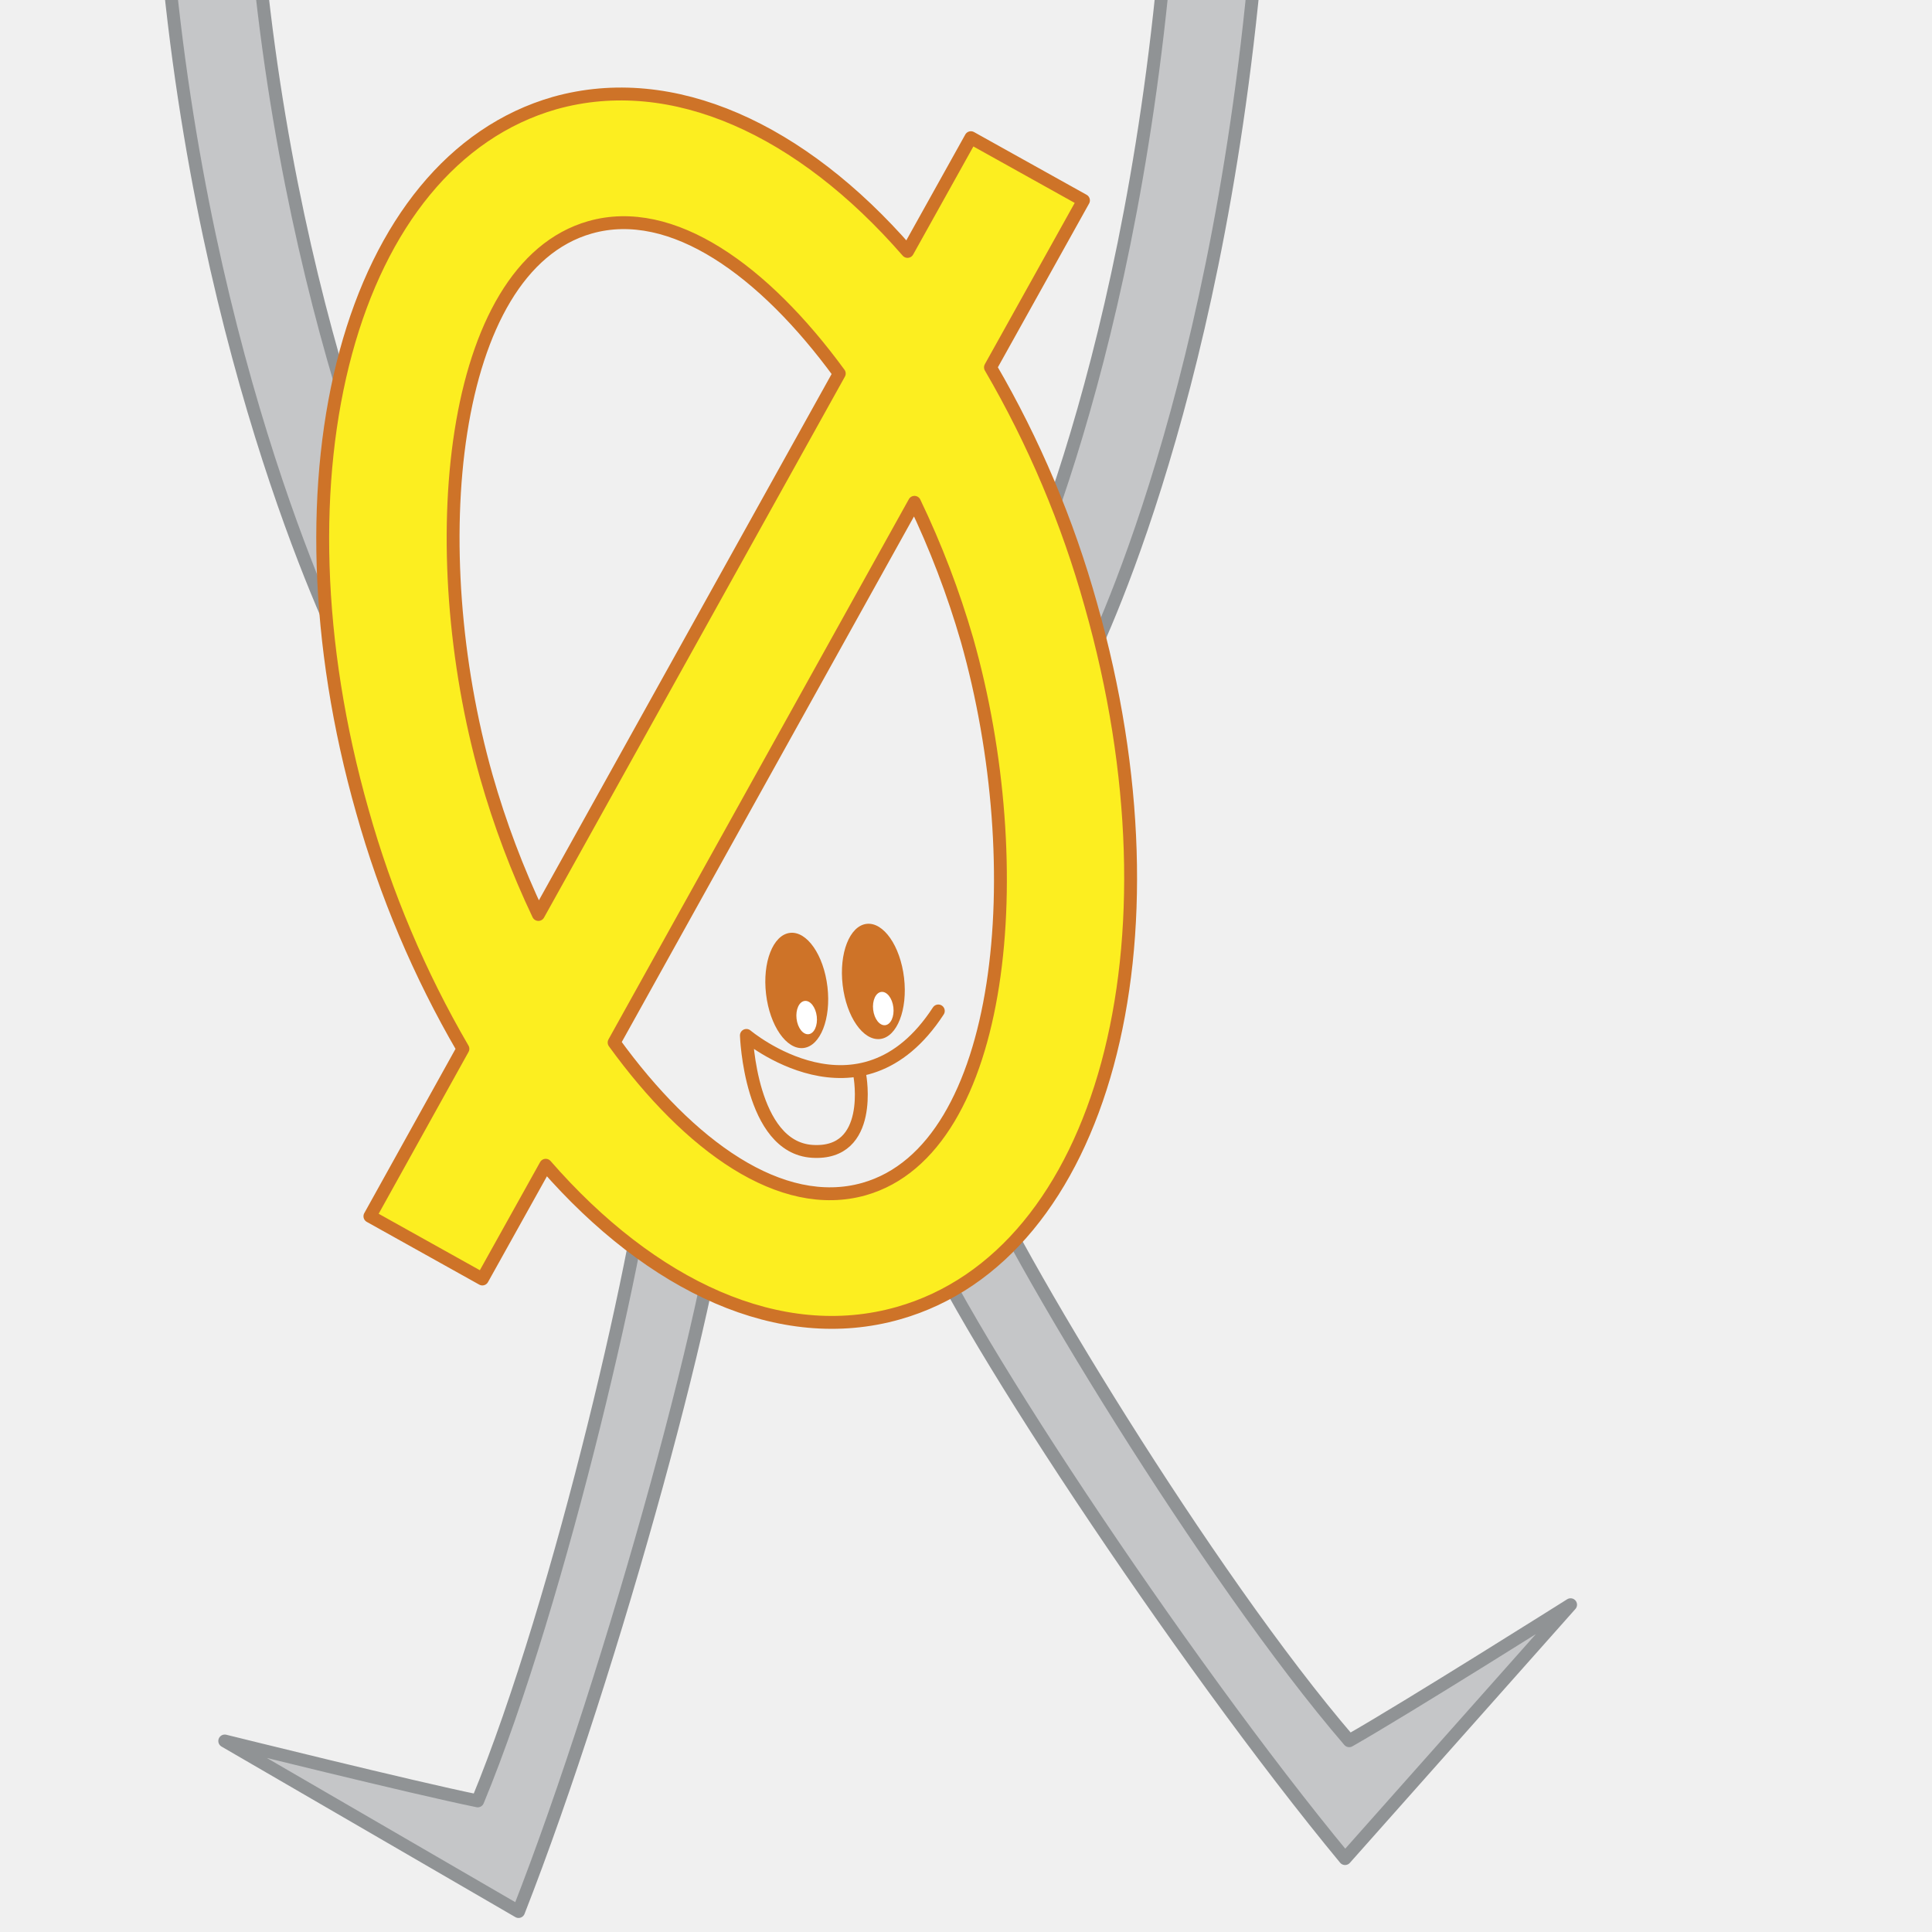
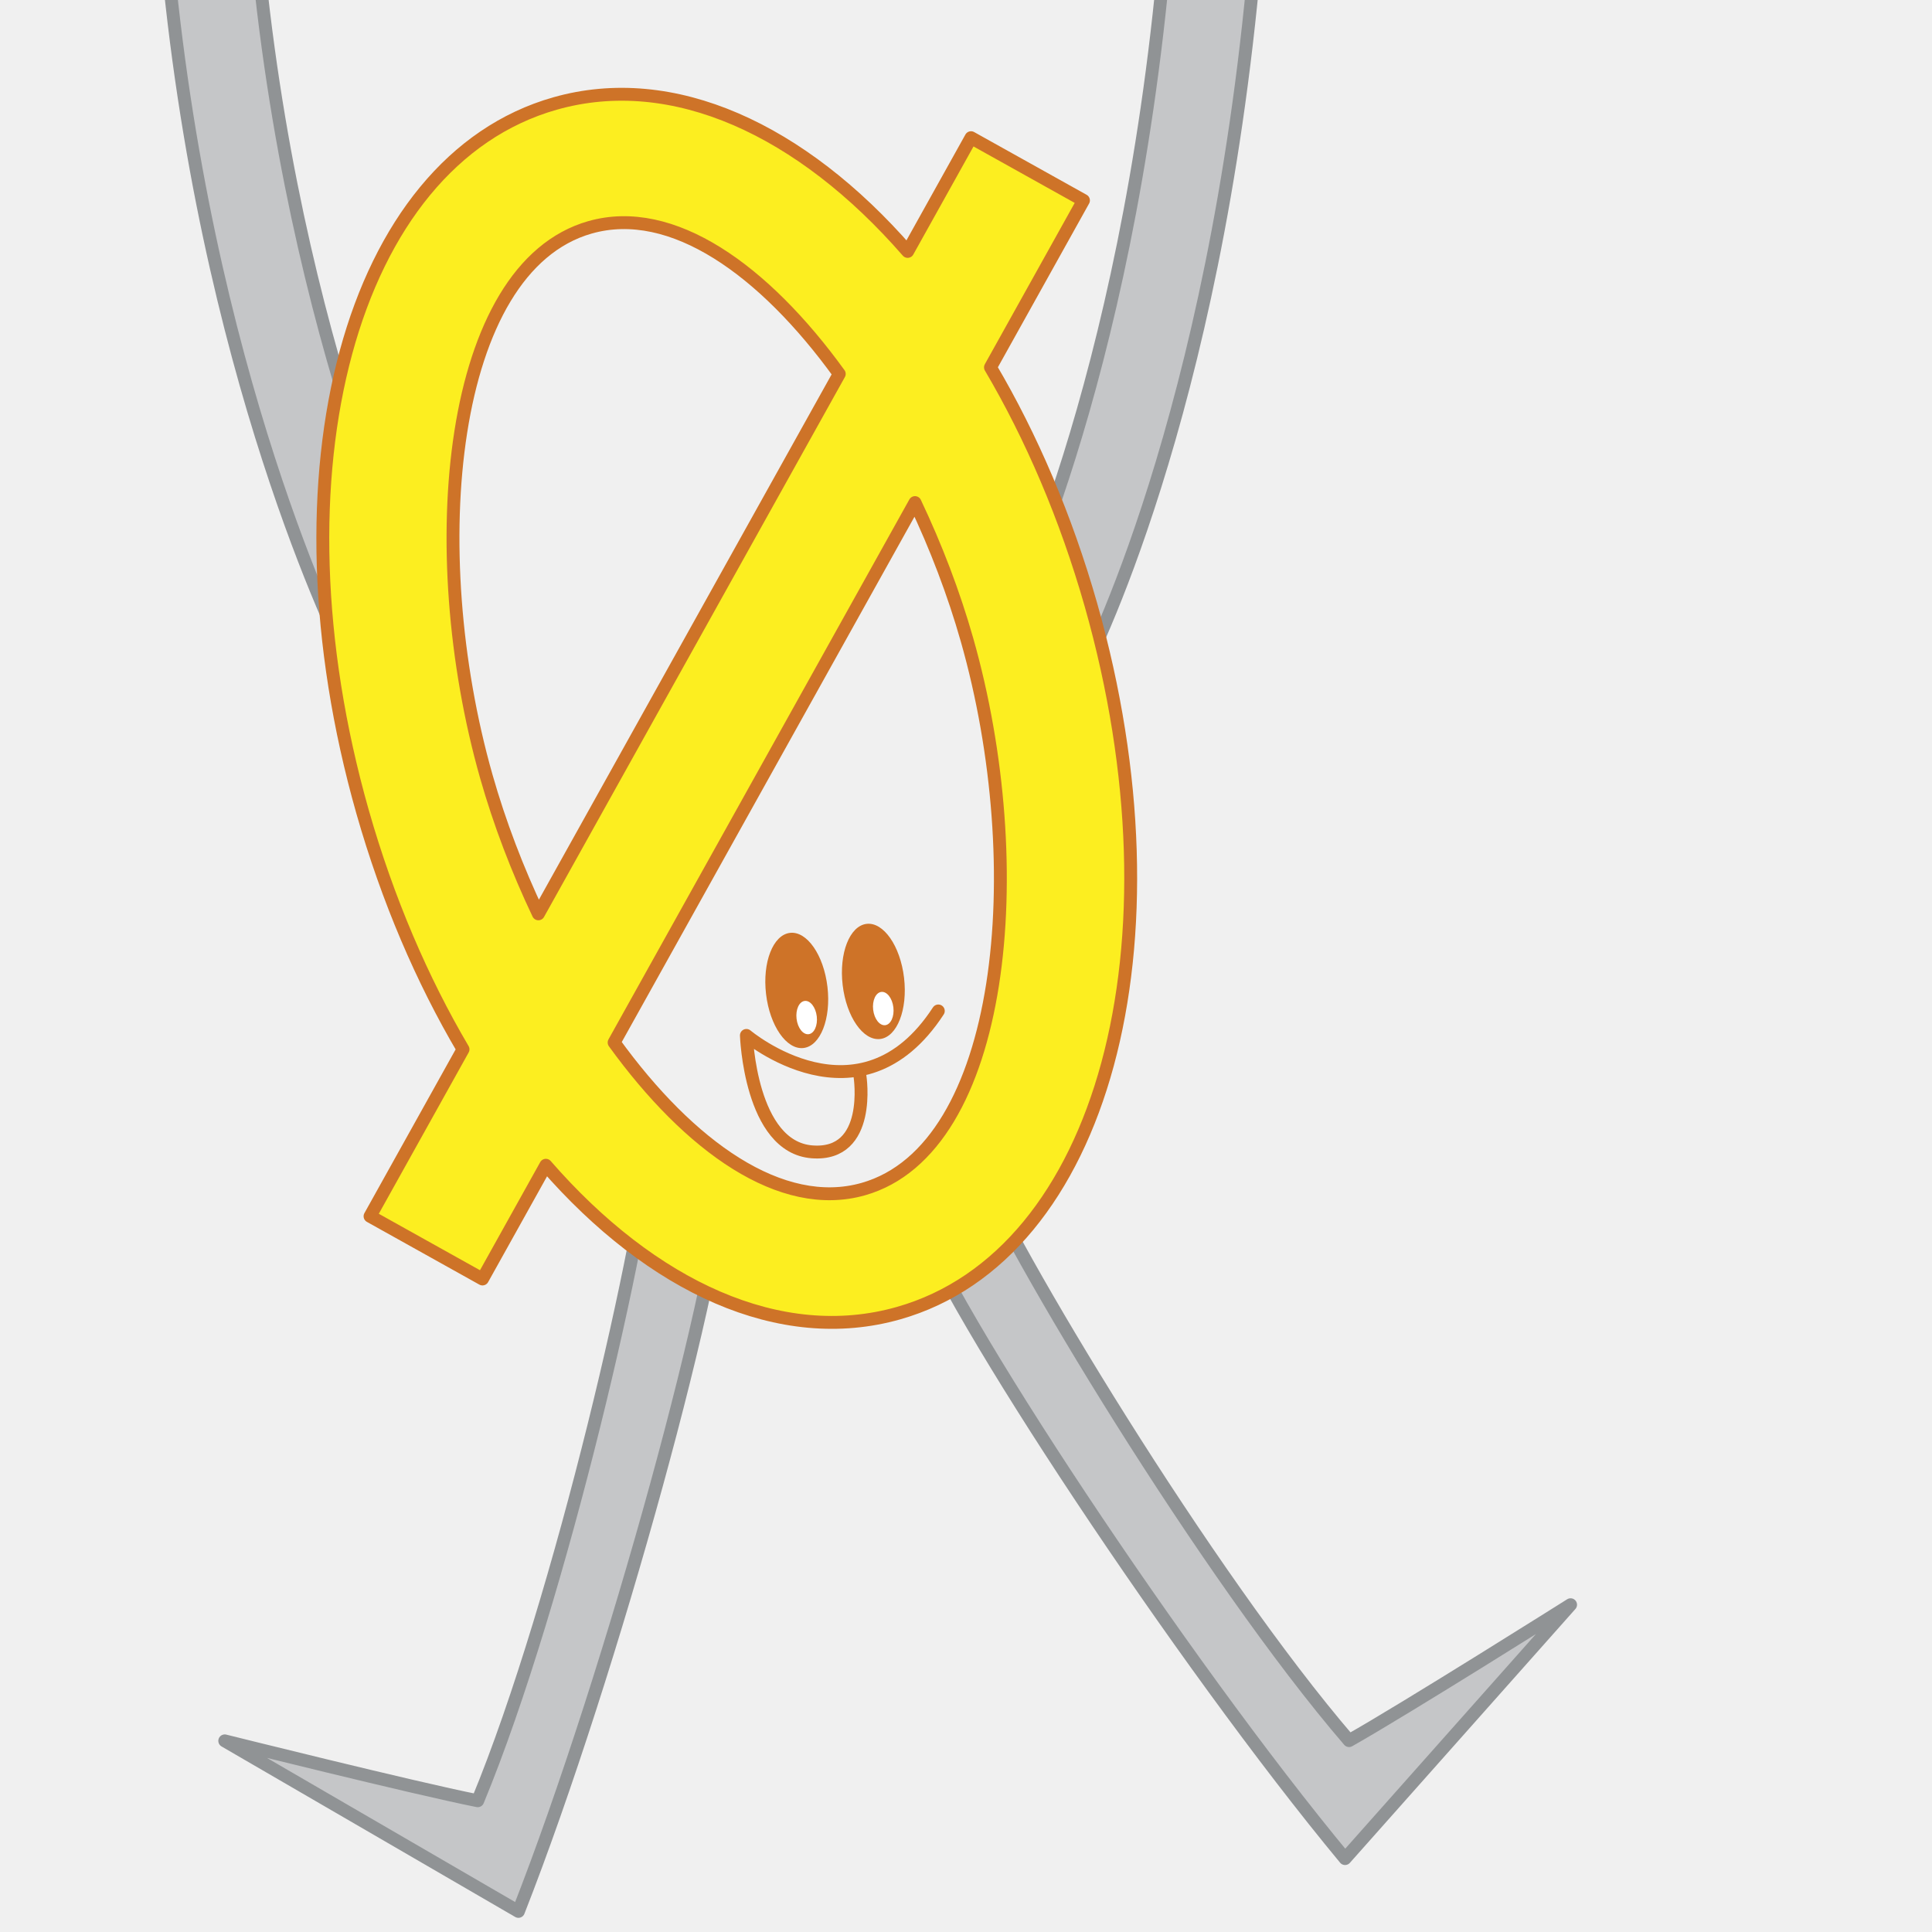
- <svg xmlns="http://www.w3.org/2000/svg" id="Layer_1" data-name="Layer 1" viewBox="0 0 150 150">
+ <svg xmlns="http://www.w3.org/2000/svg" id="a" viewBox="0 0 150 150">
  <defs>
-     <style>.cls-1{fill:#c5c6c8;stroke:#909395;}.cls-1,.cls-2,.cls-3{stroke-linejoin:round;}.cls-2{fill:#fcee20;}.cls-2,.cls-3{stroke:#ce7328;}.cls-3{fill:none;stroke-linecap:round;}.cls-4{fill:#ce7328;}.cls-5{fill:#fff;}</style>
+     <style>.b{fill:none;stroke-linecap:round;}.b,.c{stroke:#ce7328;}.b,.c,.d{stroke-linejoin:round;}.e{fill:#fff;}.f{fill:#ce7328;}.c{fill:#fcee20;}.d{fill:#c5c6c8;stroke:#909395;}</style>
  </defs>
-   <path class="cls-1" d="M84,52.4l-6.19-3.27,3.09,1.63-3.09-1.63c.1-.18,9.69-18.77,12.69-52.77l7,.62C94.31,32.52,84.39,51.61,84,52.4Z" />
-   <path class="cls-1" d="M27,51.25c-.46-.9-11.21-22.28-14.11-55.6l7-.61c2.78,31.88,13.27,52.82,13.38,53Z" />
-   <path class="cls-1" d="M75.48,89.65c2.9,7.25,18.3,32.75,29.27,45.5,4.37-2.48,17.19-10.56,17.19-10.56L104.43,144.3C91.77,129,73.52,101.49,71,94" />
-   <path class="cls-1" d="M50.65,87.45c-.48,7.8-7.13,36.83-13.56,52.37-4.93-1-19.64-4.65-19.64-4.65l22.81,13.24c7.24-18.46,16-50.33,16-58.24" />
-   <path class="cls-2" d="M84.12,15.56l-8.74-4.87-4.92,8.83C62.23,10.06,52.25,5.43,43.07,8,27.22,12.54,20.66,36.7,28.14,63a79.11,79.11,0,0,0,7.8,18.43l-7.22,13,8.73,4.87,4.92-8.83c8.24,9.45,18.22,14.09,27.39,11.48,15.86-4.51,22.42-28.66,14.93-55A78.49,78.49,0,0,0,76.9,28.52ZM37.76,60.29c-5-17.66-2.95-39.51,8.05-42.64C52.18,15.84,59.31,21,65.16,29L41.8,71A69.05,69.05,0,0,1,37.76,60.29ZM75.08,49.68c5,17.66,3,39.52-8,42.64C60.66,94.13,53.52,89,47.68,80.94L71,39A69.33,69.33,0,0,1,75.08,49.68Z" />
-   <path class="cls-3" d="M72.85,78.49c-6.08,9.34-14.9,1.9-14.9,1.9s.29,8.69,5.11,9,3.7-5.86,3.7-5.86" />
-   <ellipse class="cls-4" cx="61.86" cy="76.9" rx="2.4" ry="4.5" transform="translate(-8.55 7.74) rotate(-6.7)" />
-   <ellipse class="cls-5" cx="62.63" cy="79" rx="0.79" ry="1.3" transform="translate(-8.79 7.85) rotate(-6.7)" />
-   <ellipse class="cls-4" cx="67.81" cy="76.2" rx="2.4" ry="4.5" transform="translate(-8.43 8.43) rotate(-6.7)" />
-   <ellipse class="cls-5" cx="68.58" cy="78.3" rx="0.79" ry="1.3" transform="translate(-8.67 8.54) rotate(-6.7)" />
+   <path class="d" d="M83.97,52.4l-6.19-3.28,3.09,1.64-3.1-1.63c.1-.18,9.7-18.77,12.69-52.77l6.97,.61c-3.13,35.55-13.05,54.63-13.47,55.42Z" />
+   <path class="d" d="M26.99,51.25c-.46-.89-11.21-22.27-14.11-55.6l6.97-.61c2.78,31.88,13.27,52.82,13.38,53.03l-6.24,3.18Z" />
+   <path class="d" d="M75.48,89.65c2.89,7.25,18.3,32.75,29.26,45.49,4.38-2.47,17.2-10.55,17.2-10.55l-17.51,19.71c-12.66-15.27-30.91-42.81-33.44-50.31" />
+   <path class="d" d="M50.65,87.45c-.48,7.79-7.13,36.83-13.56,52.36-4.93-.98-19.64-4.65-19.64-4.65l22.8,13.24c7.25-18.46,15.97-50.33,16.02-58.25" />
+   <path class="c" d="M84.12,15.56l-8.73-4.87-4.92,8.83c-8.24-9.46-18.22-14.09-27.39-11.48-15.86,4.51-22.41,28.66-14.93,54.99,1.95,6.84,4.63,13.06,7.8,18.44l-7.22,12.96,8.73,4.87,4.92-8.83c8.24,9.46,18.22,14.09,27.39,11.48,15.86-4.51,22.41-28.66,14.93-54.99-1.95-6.84-4.63-13.06-7.8-18.44l7.22-12.96ZM37.76,60.29c-5.02-17.66-2.95-39.51,8.05-42.64,6.37-1.81,13.51,3.31,19.35,11.38l-23.36,41.92c-1.63-3.43-3.01-7.04-4.04-10.66Zm37.32-10.61c5.02,17.66,2.95,39.51-8.05,42.64-6.37,1.81-13.51-3.31-19.35-11.38l23.36-41.92c1.63,3.43,3.01,7.04,4.04,10.66Z" />
+   <path class="b" d="M72.85,78.49c-6.08,9.34-14.9,1.9-14.9,1.9,0,0,.29,8.68,5.11,9.04,4.68,.35,3.71-5.86,3.71-5.86" />
+   <ellipse class="f" cx="61.86" cy="76.9" rx="2.4" ry="4.5" transform="translate(-8.55 7.74) rotate(-6.7)" />
+   <ellipse class="e" cx="62.63" cy="79" rx=".79" ry="1.3" transform="translate(-8.79 7.85) rotate(-6.7)" />
+   <ellipse class="f" cx="67.81" cy="76.2" rx="2.4" ry="4.5" transform="translate(-8.43 8.43) rotate(-6.7)" />
+   <ellipse class="e" cx="68.58" cy="78.3" rx=".79" ry="1.3" transform="translate(-8.67 8.54) rotate(-6.7)" />
</svg>
